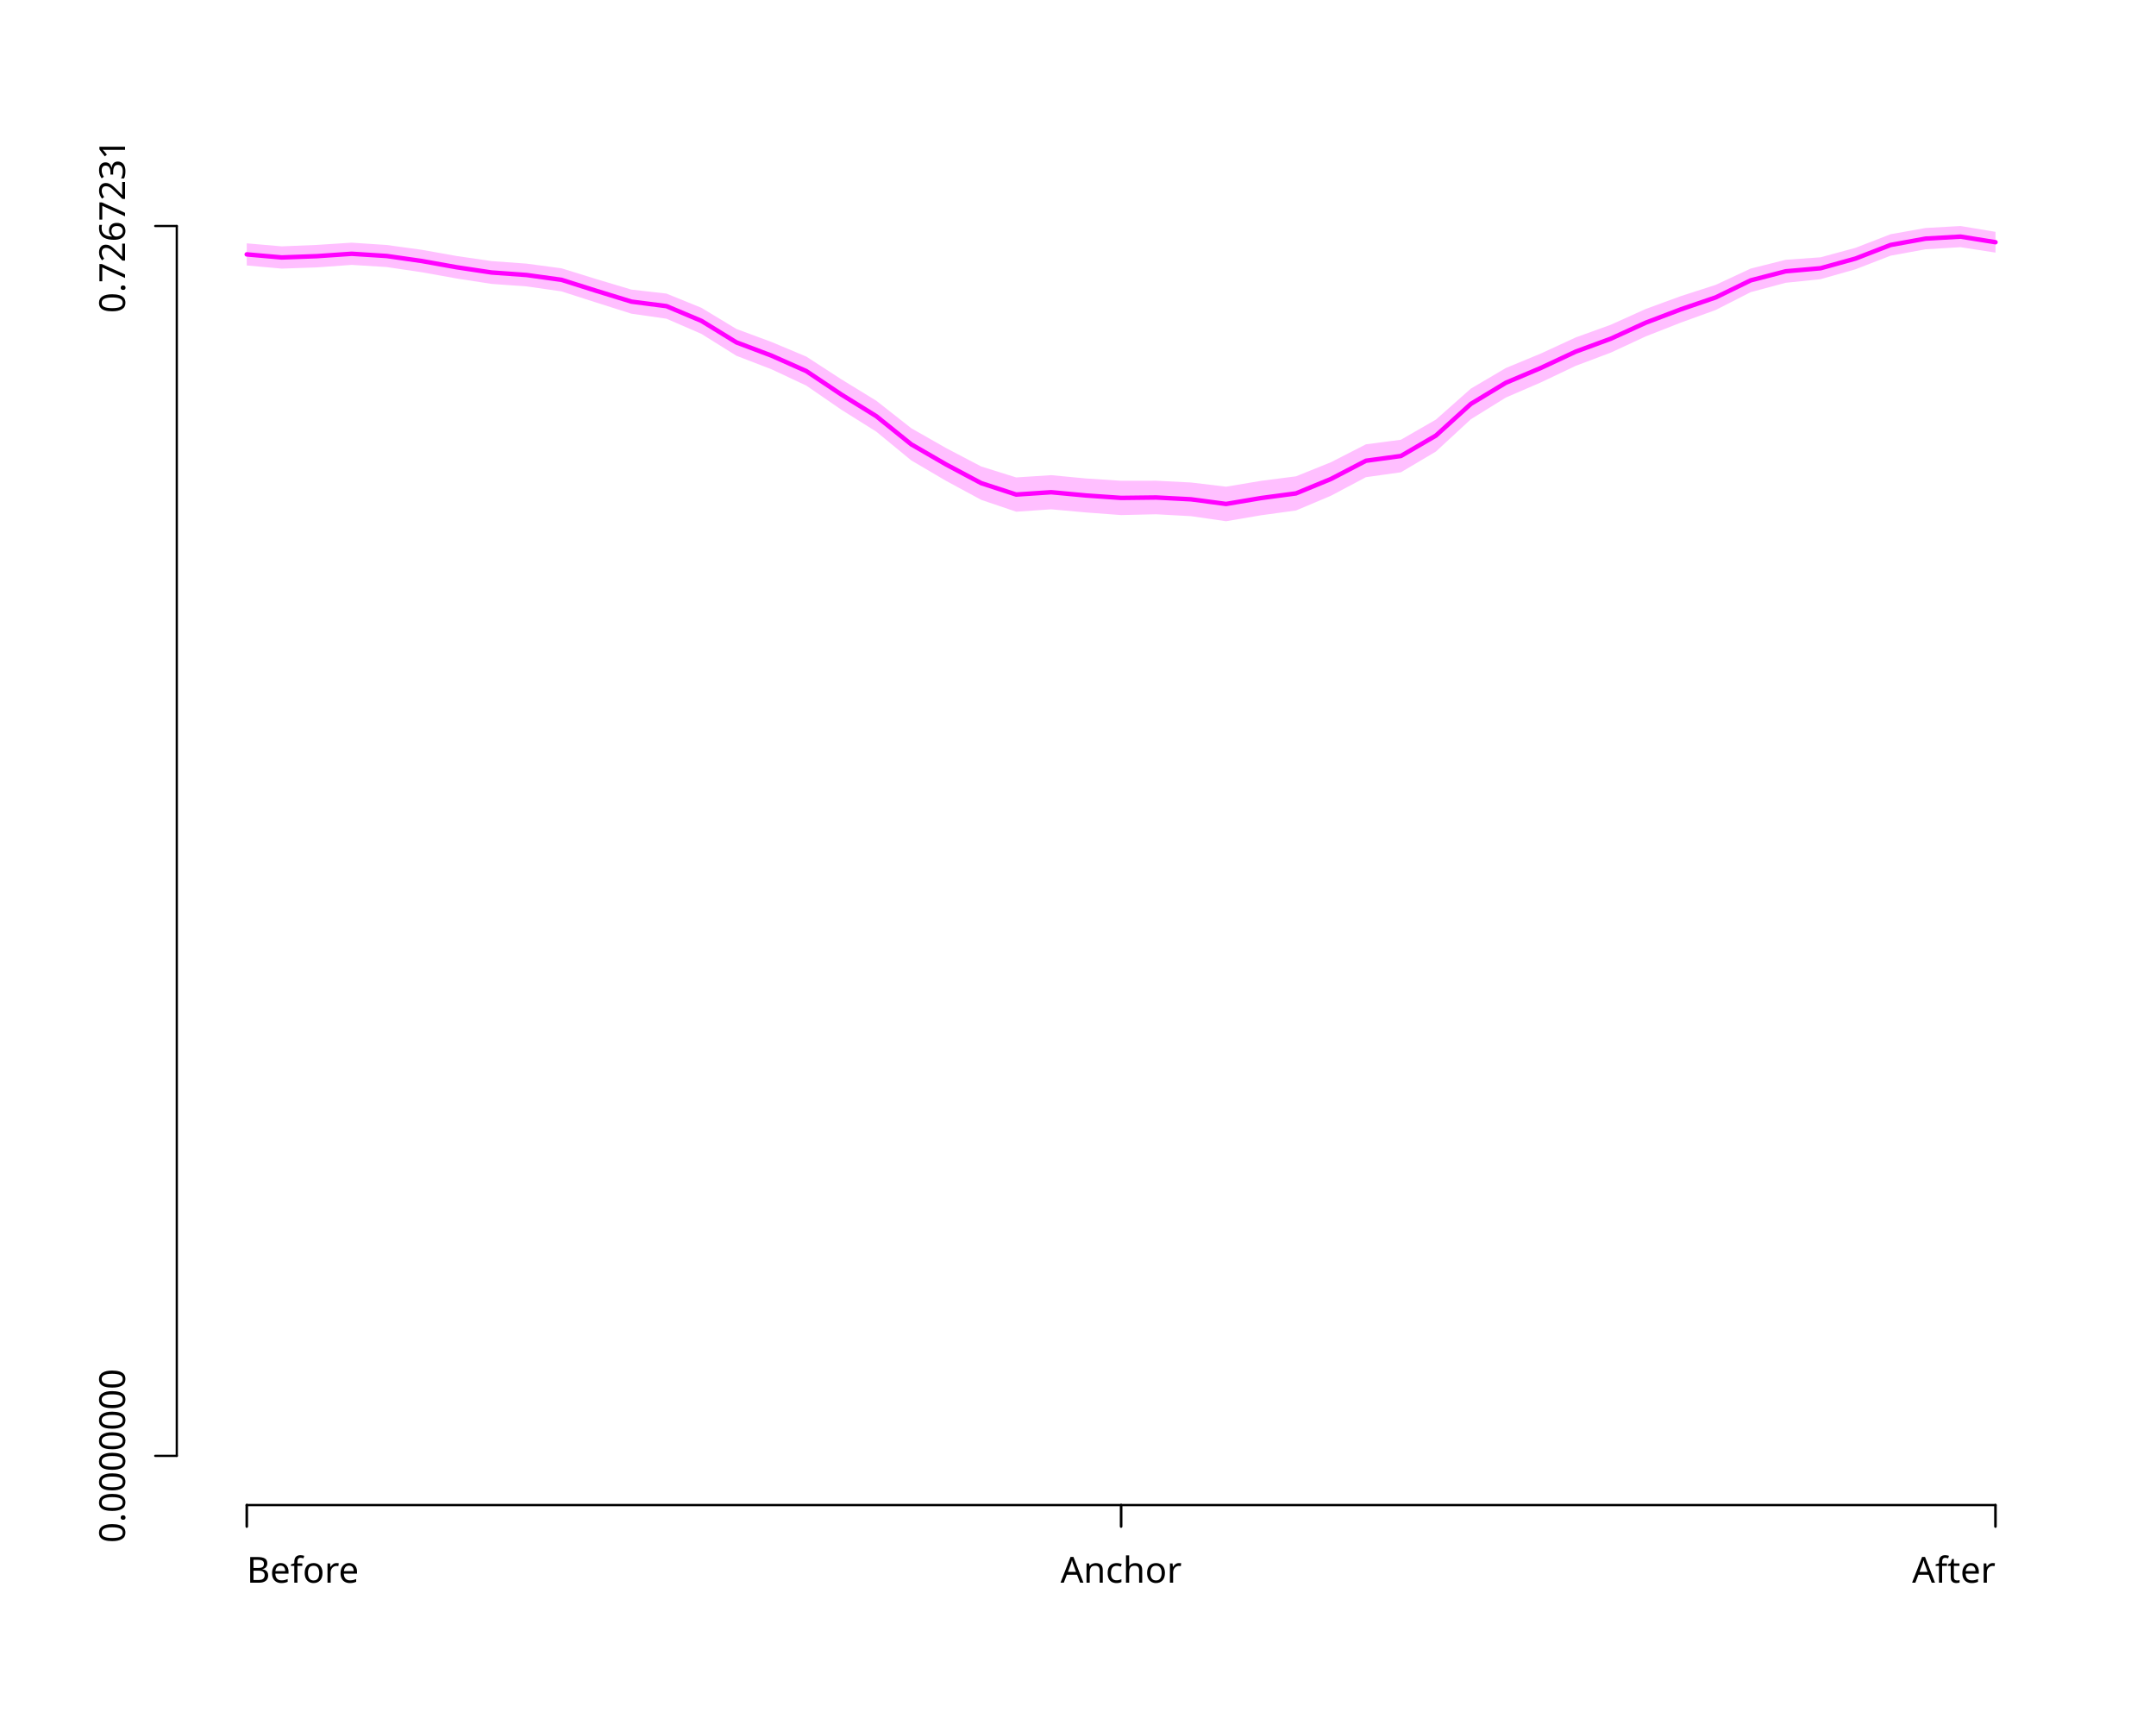
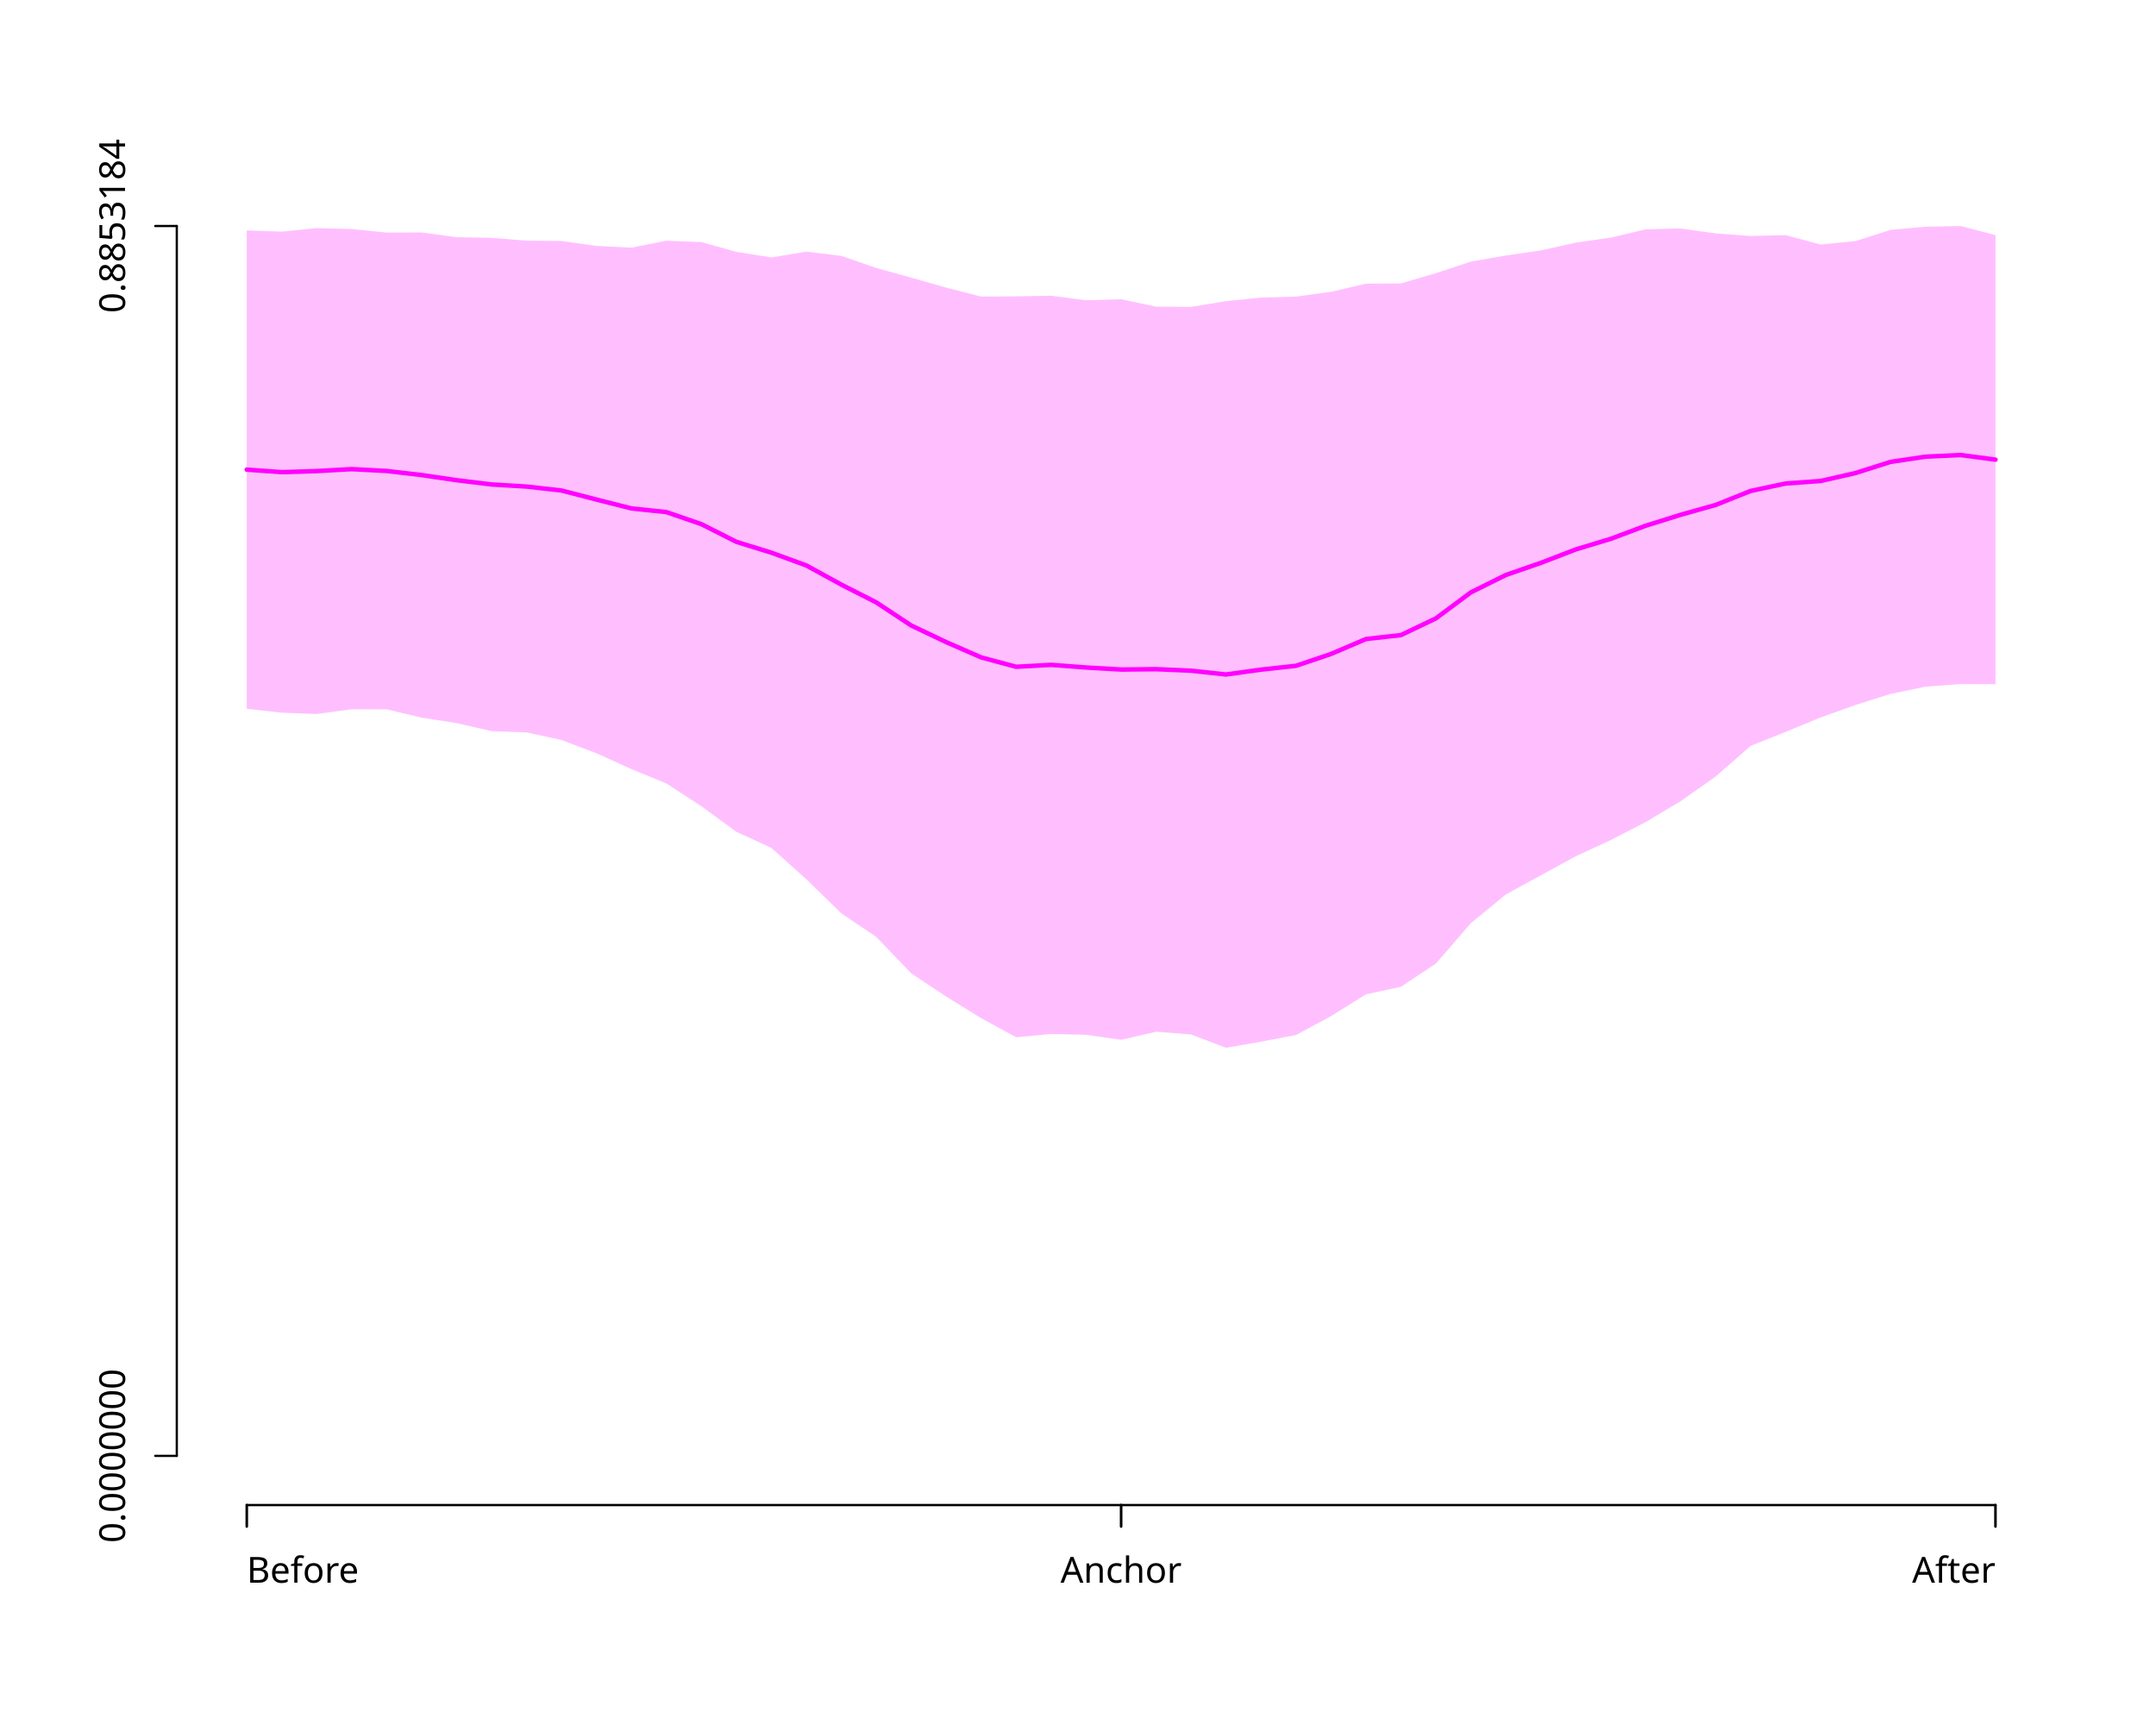
<svg xmlns="http://www.w3.org/2000/svg" class="svglite" data-engine-version="2.0" width="720.00pt" height="576.00pt" viewBox="0 0 720.00 576.00">
  <defs>
    <style type="text/css">
    .svglite line, .svglite polyline, .svglite polygon, .svglite path, .svglite rect, .svglite circle {
      fill: none;
      stroke: #000000;
      stroke-linecap: round;
      stroke-linejoin: round;
      stroke-miterlimit: 10.00;
    }
  </style>
  </defs>
  <rect width="100%" height="100%" style="stroke: none; fill: #FFFFFF;" />
  <defs>
    <clipPath id="cpMC4wMHw3MjAuMDB8MC4wMHw1NzYuMDA=">
      <rect x="0.00" y="0.00" width="720.00" height="576.00" />
    </clipPath>
  </defs>
  <g clip-path="url(#cpMC4wMHw3MjAuMDB8MC4wMHw1NzYuMDA=)">
    <line x1="82.40" y1="502.56" x2="82.40" y2="502.56" style="stroke-width: 0.75;" />
    <line x1="82.40" y1="502.56" x2="82.40" y2="509.76" style="stroke-width: 0.75;" />
    <text x="82.40" y="528.48" style="font-size: 12.00px; font-family: sans;" textLength="35.36px" lengthAdjust="spacingAndGlyphs">Before</text>
    <line x1="374.40" y1="502.56" x2="374.40" y2="502.56" style="stroke-width: 0.75;" />
    <line x1="374.40" y1="502.56" x2="374.40" y2="509.76" style="stroke-width: 0.75;" />
    <text x="374.40" y="528.48" text-anchor="middle" style="font-size: 12.00px; font-family: sans;" textLength="38.03px" lengthAdjust="spacingAndGlyphs">Anchor</text>
    <line x1="666.40" y1="502.56" x2="666.40" y2="502.56" style="stroke-width: 0.75;" />
    <line x1="666.40" y1="502.56" x2="666.40" y2="509.76" style="stroke-width: 0.75;" />
    <text x="666.40" y="528.48" text-anchor="end" style="font-size: 12.00px; font-family: sans;" textLength="25.34px" lengthAdjust="spacingAndGlyphs">After</text>
    <line x1="82.40" y1="502.56" x2="666.40" y2="502.56" style="stroke-width: 0.75;" />
    <line x1="82.40" y1="502.56" x2="82.40" y2="509.76" style="stroke-width: 0.75;" />
    <line x1="374.40" y1="502.56" x2="374.40" y2="509.76" style="stroke-width: 0.75;" />
    <line x1="666.40" y1="502.56" x2="666.40" y2="509.76" style="stroke-width: 0.75;" />
    <line x1="59.04" y1="486.13" x2="59.04" y2="75.47" style="stroke-width: 0.75;" />
    <line x1="59.04" y1="486.13" x2="51.84" y2="486.13" style="stroke-width: 0.75;" />
    <line x1="59.04" y1="75.47" x2="51.84" y2="75.47" style="stroke-width: 0.75;" />
    <text transform="translate(41.76,486.13) rotate(-90)" text-anchor="middle" style="font-size: 12.00px; font-family: sans;" textLength="56.73px" lengthAdjust="spacingAndGlyphs">0.0000000</text>
-     <text transform="translate(41.76,75.47) rotate(-90)" text-anchor="middle" style="font-size: 12.00px; font-family: sans;" textLength="56.73px" lengthAdjust="spacingAndGlyphs">0.7267231</text>
+     <text transform="translate(41.76,75.47) rotate(-90)" text-anchor="middle" style="font-size: 12.00px; font-family: sans;" textLength="56.73px" lengthAdjust="spacingAndGlyphs">0.8853184</text>
  </g>
  <defs>
    <clipPath id="cpNTkuMDR8Njg5Ljc2fDU5LjA0fDUwMi41Ng==">
      <rect x="59.04" y="59.04" width="630.72" height="443.52" />
    </clipPath>
  </defs>
  <g clip-path="url(#cpNTkuMDR8Njg5Ljc2fDU5LjA0fDUwMi41Ng==)">
-     <polygon points="82.40,81.25 94.08,82.26 105.76,81.78 117.44,81.03 129.12,81.80 140.80,83.40 152.48,85.48 164.16,87.18 175.84,88.03 187.52,89.59 199.20,93.21 210.88,96.70 222.56,98.03 234.24,102.78 245.92,109.84 257.60,114.17 269.28,119.07 280.96,126.65 292.64,133.81 304.32,142.99 316.00,149.64 327.68,155.76 339.36,159.42 351.04,158.66 362.72,159.77 374.40,160.54 386.08,160.52 397.76,161.11 409.44,162.51 421.12,160.56 432.80,159.05 444.48,154.34 456.16,148.36 467.84,146.83 479.52,140.11 491.20,129.76 502.88,122.88 514.56,118.05 526.24,112.66 537.92,108.44 549.60,103.17 561.28,98.89 572.96,95.12 584.64,89.68 596.32,86.75 608.00,85.91 619.68,82.74 631.36,78.21 643.04,76.13 654.72,75.47 666.40,77.41 666.40,84.35 654.72,82.54 643.04,83.24 631.36,85.38 619.68,89.91 608.00,93.22 596.32,94.43 584.64,97.56 572.96,103.51 561.28,107.74 549.60,112.33 537.92,117.75 526.24,122.15 514.56,127.70 502.88,132.75 491.20,139.99 479.52,150.78 467.84,157.70 456.16,159.34 444.48,165.53 432.80,170.46 421.12,172.06 409.44,174.05 397.76,172.36 386.08,171.72 374.40,171.99 362.72,171.12 351.04,170.07 339.36,170.87 327.68,166.91 316.00,160.60 304.32,153.74 292.64,144.14 280.96,136.81 269.28,128.77 257.60,123.29 245.92,118.80 234.24,111.49 222.56,106.42 210.88,104.75 199.20,101.05 187.52,97.30 175.84,95.63 164.16,94.80 152.48,92.99 140.80,90.90 129.12,89.17 117.44,88.45 105.76,89.29 94.08,89.69 82.40,88.64 " style="stroke-width: 0.75; stroke: none; fill: #FF00FF; fill-opacity: 0.25;" />
-     <polyline points="82.40,84.94 94.08,85.97 105.76,85.54 117.44,84.74 129.12,85.48 140.80,87.15 152.48,89.24 164.16,90.99 175.84,91.83 187.52,93.44 199.20,97.13 210.88,100.72 222.56,102.22 234.24,107.14 245.92,114.32 257.60,118.73 269.28,123.92 280.96,131.73 292.64,138.97 304.32,148.37 316.00,155.12 327.68,161.33 339.36,165.14 351.04,164.36 362.72,165.45 374.40,166.26 386.08,166.12 397.76,166.73 409.44,168.28 421.12,166.31 432.80,164.75 444.48,159.93 456.16,153.85 467.84,152.26 479.52,145.45 491.20,134.87 502.88,127.81 514.56,122.87 526.24,117.40 537.92,113.10 549.60,107.75 561.28,103.31 572.96,99.31 584.64,93.62 596.32,90.59 608.00,89.57 619.68,86.33 631.36,81.80 643.04,79.68 654.72,79.01 666.40,80.88 " style="stroke-width: 1.50; stroke: #FF00FF;" />
+     <polygon points="82.40,76.94 94.08,77.34 105.76,76.18 117.44,76.47 129.12,77.66 140.80,77.62 152.48,79.22 164.16,79.42 175.84,80.37 187.52,80.48 199.20,82.11 210.88,82.71 222.56,80.38 234.24,80.83 245.92,84.11 257.60,85.97 269.28,84.03 280.96,85.45 292.64,89.48 304.32,92.72 316.00,96.05 327.68,99.03 339.36,98.95 351.04,98.75 362.72,100.26 374.40,99.92 386.08,102.39 397.76,102.48 409.44,100.56 421.12,99.37 432.80,99.04 444.48,97.44 456.16,94.73 467.84,94.64 479.52,91.21 491.20,87.36 502.88,85.32 514.56,83.62 526.24,81.02 537.92,79.34 549.60,76.58 561.28,76.29 572.96,77.94 584.64,78.80 596.32,78.51 608.00,81.65 619.68,80.50 631.36,76.76 643.04,75.71 654.72,75.47 666.40,78.50 666.40,228.46 654.72,228.41 643.04,229.28 631.36,231.71 619.68,235.39 608.00,239.57 596.32,244.38 584.64,249.06 572.96,259.28 561.28,267.50 549.60,274.49 537.92,280.51 526.24,285.90 514.56,292.27 502.88,298.68 491.20,308.24 479.52,321.75 467.84,329.50 456.16,332.03 444.48,339.30 432.80,345.61 421.12,347.83 409.44,349.88 397.76,345.42 386.08,344.51 374.40,347.21 362.72,345.53 351.04,345.26 339.36,346.35 327.68,340.00 316.00,332.78 304.32,325.03 292.64,312.85 280.96,304.98 269.28,293.59 257.60,283.12 245.92,277.75 234.24,269.23 222.56,261.61 210.88,256.82 199.20,251.52 187.52,247.10 175.84,244.56 164.16,244.13 152.48,241.46 140.80,239.63 129.12,236.85 117.44,236.82 105.76,238.42 94.08,237.97 82.40,236.68 " style="stroke-width: 0.75; stroke: none; fill: #FF00FF; fill-opacity: 0.25;" />
+     <polyline points="82.40,156.81 94.08,157.66 105.76,157.30 117.44,156.65 129.12,157.26 140.80,158.63 152.48,160.34 164.16,161.77 175.84,162.47 187.52,163.79 199.20,166.81 210.88,169.77 222.56,171.00 234.24,175.03 245.92,180.93 257.60,184.55 269.28,188.81 280.96,195.21 292.64,201.16 304.32,208.87 316.00,214.42 327.68,219.52 339.36,222.65 351.04,222.00 362.72,222.89 374.40,223.57 386.08,223.45 397.76,223.95 409.44,225.22 421.12,223.60 432.80,222.32 444.48,218.37 456.16,213.38 467.84,212.07 479.52,206.48 491.20,197.80 502.88,192.00 514.56,187.95 526.24,183.46 537.92,179.92 549.60,175.54 561.28,171.89 572.96,168.61 584.64,163.93 596.32,161.45 608.00,160.61 619.68,157.95 631.36,154.23 643.04,152.49 654.72,151.94 666.40,153.48 " style="stroke-width: 1.50; stroke: #FF00FF;" />
  </g>
</svg>
